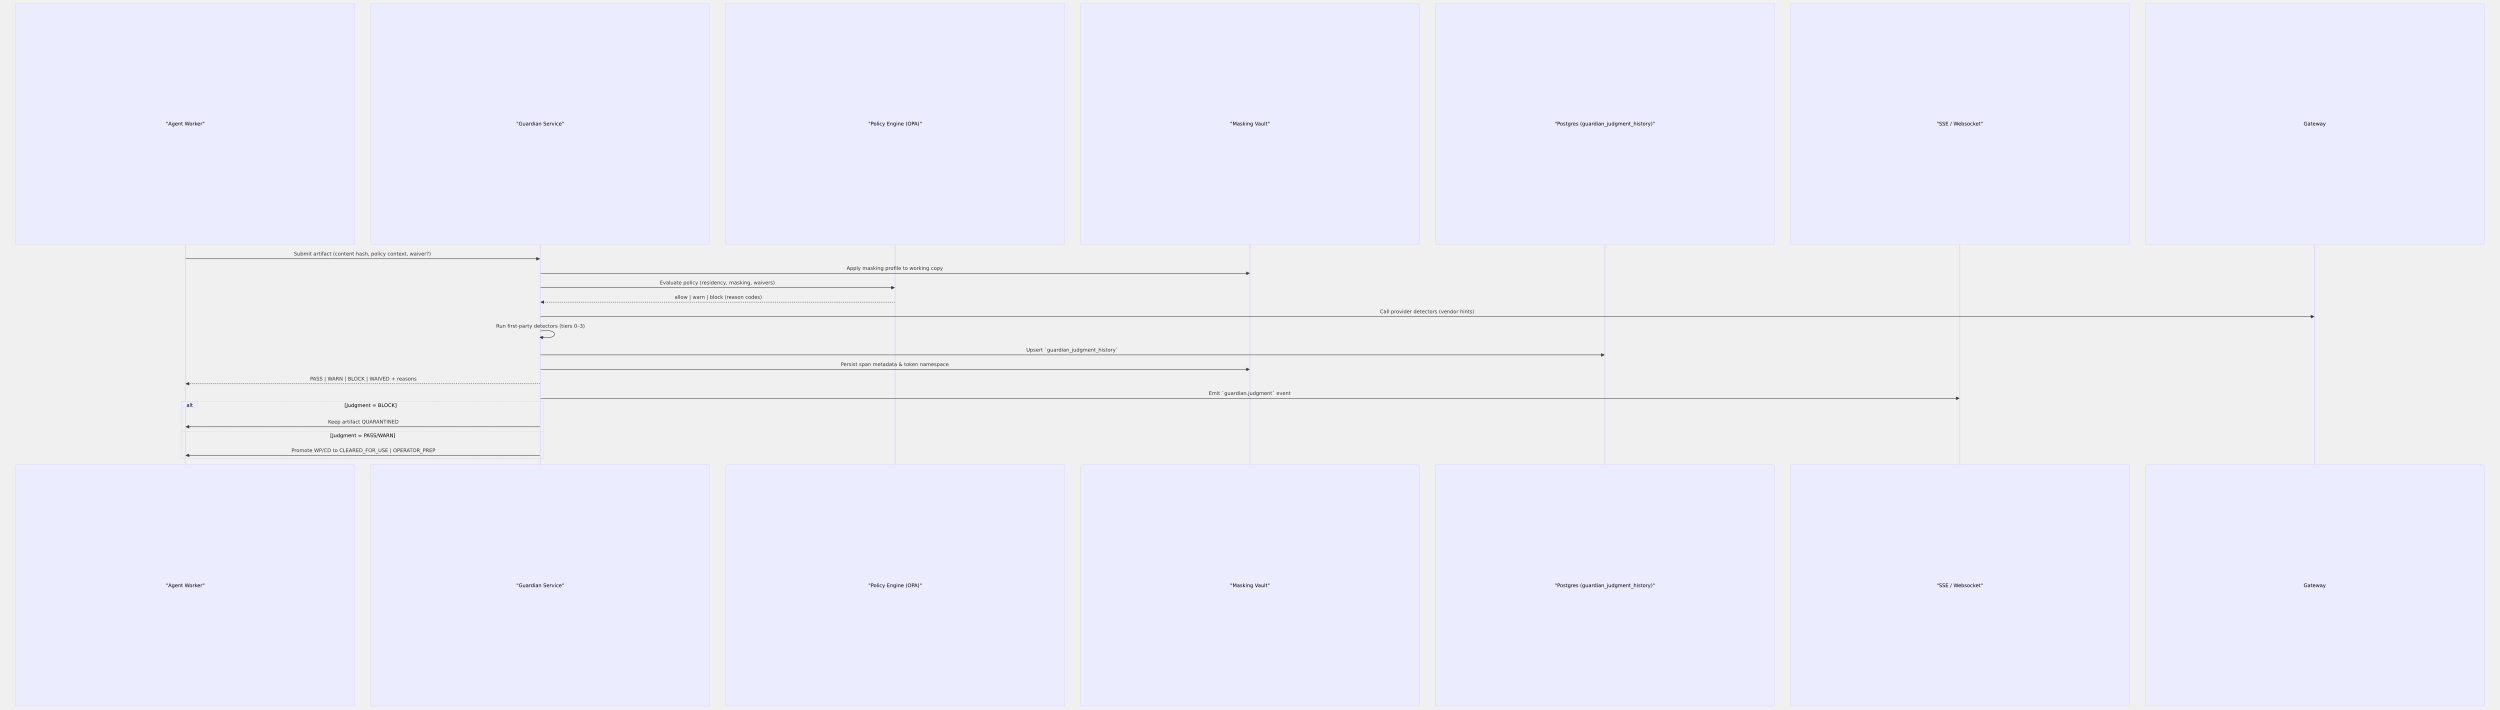
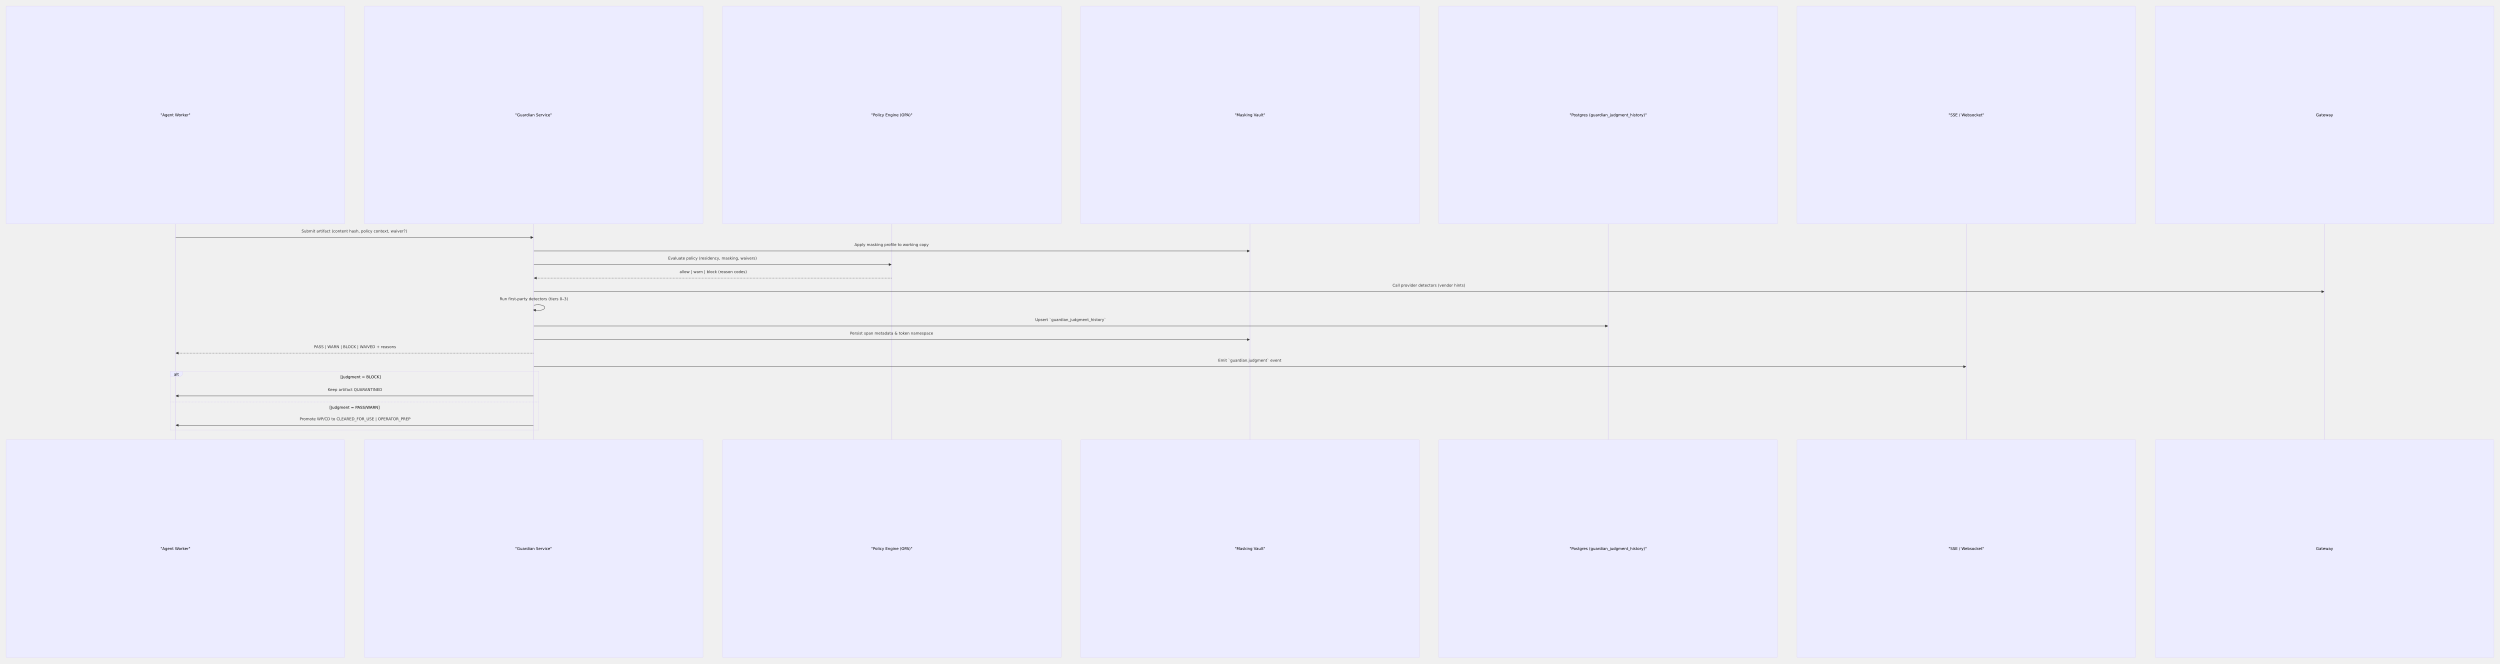
- <svg xmlns="http://www.w3.org/2000/svg" id="my-svg" width="7960" height="2259" viewBox="-50 -10 7960 2259" role="graphics-document document" aria-roledescription="sequence" style="background-color: white;">
+ <svg xmlns="http://www.w3.org/2000/svg" id="my-svg" width="10330" height="2743" viewBox="-25 -25 10330 2743" role="graphics-document document" aria-roledescription="sequence" style="background-color: white;">
  <g>
-     <rect x="6780" y="1470" fill="#eaeaea" stroke="#666" width="1080" height="768" name="Gateway" rx="3" ry="3" class="actor actor-bottom" />
-     <text x="7320" y="1854" dominant-baseline="central" alignment-baseline="central" class="actor actor-box" style="text-anchor: middle; font-size: 16px; font-weight: 400;">
-       <tspan x="7320" dy="0">Gateway</tspan>
+     <rect x="8880" y="1792" fill="#eaeaea" stroke="#666" width="1400" height="900" name="Gateway" rx="3" ry="3" class="actor actor-bottom" />
+     <text x="9580" y="2242" dominant-baseline="central" alignment-baseline="central" class="actor actor-box" style="text-anchor: middle; font-size: 16px; font-weight: 400;">
+       <tspan x="9580" dy="0">Gateway</tspan>
    </text>
  </g>
  <g>
-     <rect x="5650" y="1470" fill="#eaeaea" stroke="#666" width="1080" height="768" name="SSE" rx="3" ry="3" class="actor actor-bottom" />
-     <text x="6190" y="1854" dominant-baseline="central" alignment-baseline="central" class="actor actor-box" style="text-anchor: middle; font-size: 16px; font-weight: 400;">
-       <tspan x="6190" dy="0">"SSE / Websocket"</tspan>
+     <rect x="7400" y="1792" fill="#eaeaea" stroke="#666" width="1400" height="900" name="SSE" rx="3" ry="3" class="actor actor-bottom" />
+     <text x="8100" y="2242" dominant-baseline="central" alignment-baseline="central" class="actor actor-box" style="text-anchor: middle; font-size: 16px; font-weight: 400;">
+       <tspan x="8100" dy="0">"SSE / Websocket"</tspan>
    </text>
  </g>
  <g>
-     <rect x="4520" y="1470" fill="#eaeaea" stroke="#666" width="1080" height="768" name="DB" rx="3" ry="3" class="actor actor-bottom" />
-     <text x="5060" y="1854" dominant-baseline="central" alignment-baseline="central" class="actor actor-box" style="text-anchor: middle; font-size: 16px; font-weight: 400;">
-       <tspan x="5060" dy="0">"Postgres (guardian_judgment_history)"</tspan>
+     <rect x="5920" y="1792" fill="#eaeaea" stroke="#666" width="1400" height="900" name="DB" rx="3" ry="3" class="actor actor-bottom" />
+     <text x="6620" y="2242" dominant-baseline="central" alignment-baseline="central" class="actor actor-box" style="text-anchor: middle; font-size: 16px; font-weight: 400;">
+       <tspan x="6620" dy="0">"Postgres (guardian_judgment_history)"</tspan>
    </text>
  </g>
  <g>
-     <rect x="3390" y="1470" fill="#eaeaea" stroke="#666" width="1080" height="768" name="Vault" rx="3" ry="3" class="actor actor-bottom" />
-     <text x="3930" y="1854" dominant-baseline="central" alignment-baseline="central" class="actor actor-box" style="text-anchor: middle; font-size: 16px; font-weight: 400;">
-       <tspan x="3930" dy="0">"Masking Vault"</tspan>
+     <rect x="4440" y="1792" fill="#eaeaea" stroke="#666" width="1400" height="900" name="Vault" rx="3" ry="3" class="actor actor-bottom" />
+     <text x="5140" y="2242" dominant-baseline="central" alignment-baseline="central" class="actor actor-box" style="text-anchor: middle; font-size: 16px; font-weight: 400;">
+       <tspan x="5140" dy="0">"Masking Vault"</tspan>
    </text>
  </g>
  <g>
-     <rect x="2260" y="1470" fill="#eaeaea" stroke="#666" width="1080" height="768" name="OPA" rx="3" ry="3" class="actor actor-bottom" />
-     <text x="2800" y="1854" dominant-baseline="central" alignment-baseline="central" class="actor actor-box" style="text-anchor: middle; font-size: 16px; font-weight: 400;">
-       <tspan x="2800" dy="0">"Policy Engine (OPA)"</tspan>
+     <rect x="2960" y="1792" fill="#eaeaea" stroke="#666" width="1400" height="900" name="OPA" rx="3" ry="3" class="actor actor-bottom" />
+     <text x="3660" y="2242" dominant-baseline="central" alignment-baseline="central" class="actor actor-box" style="text-anchor: middle; font-size: 16px; font-weight: 400;">
+       <tspan x="3660" dy="0">"Policy Engine (OPA)"</tspan>
    </text>
  </g>
  <g>
-     <rect x="1130" y="1470" fill="#eaeaea" stroke="#666" width="1080" height="768" name="Guardian" rx="3" ry="3" class="actor actor-bottom" />
-     <text x="1670" y="1854" dominant-baseline="central" alignment-baseline="central" class="actor actor-box" style="text-anchor: middle; font-size: 16px; font-weight: 400;">
-       <tspan x="1670" dy="0">"Guardian Service"</tspan>
+     <rect x="1480" y="1792" fill="#eaeaea" stroke="#666" width="1400" height="900" name="Guardian" rx="3" ry="3" class="actor actor-bottom" />
+     <text x="2180" y="2242" dominant-baseline="central" alignment-baseline="central" class="actor actor-box" style="text-anchor: middle; font-size: 16px; font-weight: 400;">
+       <tspan x="2180" dy="0">"Guardian Service"</tspan>
    </text>
  </g>
  <g>
-     <rect x="0" y="1470" fill="#eaeaea" stroke="#666" width="1080" height="768" name="Worker" rx="3" ry="3" class="actor actor-bottom" />
-     <text x="540" y="1854" dominant-baseline="central" alignment-baseline="central" class="actor actor-box" style="text-anchor: middle; font-size: 16px; font-weight: 400;">
-       <tspan x="540" dy="0">"Agent Worker"</tspan>
+     <rect x="0" y="1792" fill="#eaeaea" stroke="#666" width="1400" height="900" name="Worker" rx="3" ry="3" class="actor actor-bottom" />
+     <text x="700" y="2242" dominant-baseline="central" alignment-baseline="central" class="actor actor-box" style="text-anchor: middle; font-size: 16px; font-weight: 400;">
+       <tspan x="700" dy="0">"Agent Worker"</tspan>
    </text>
  </g>
  <g>
-     <line id="actor6" x1="7320" y1="768" x2="7320" y2="1470" class="actor-line 200" stroke-width="0.5px" stroke="#999" name="Gateway" />
+     <line id="actor6" x1="9580" y1="900" x2="9580" y2="1792" class="actor-line 200" stroke-width="0.5px" stroke="#999" name="Gateway" />
    <g id="root-6">
-       <rect x="6780" y="0" fill="#eaeaea" stroke="#666" width="1080" height="768" name="Gateway" rx="3" ry="3" class="actor actor-top" />
-       <text x="7320" y="384" dominant-baseline="central" alignment-baseline="central" class="actor actor-box" style="text-anchor: middle; font-size: 16px; font-weight: 400;">
-         <tspan x="7320" dy="0">Gateway</tspan>
+       <rect x="8880" y="0" fill="#eaeaea" stroke="#666" width="1400" height="900" name="Gateway" rx="3" ry="3" class="actor actor-top" />
+       <text x="9580" y="450" dominant-baseline="central" alignment-baseline="central" class="actor actor-box" style="text-anchor: middle; font-size: 16px; font-weight: 400;">
+         <tspan x="9580" dy="0">Gateway</tspan>
      </text>
    </g>
  </g>
  <g>
-     <line id="actor5" x1="6190" y1="768" x2="6190" y2="1470" class="actor-line 200" stroke-width="0.5px" stroke="#999" name="SSE" />
+     <line id="actor5" x1="8100" y1="900" x2="8100" y2="1792" class="actor-line 200" stroke-width="0.5px" stroke="#999" name="SSE" />
    <g id="root-5">
-       <rect x="5650" y="0" fill="#eaeaea" stroke="#666" width="1080" height="768" name="SSE" rx="3" ry="3" class="actor actor-top" />
-       <text x="6190" y="384" dominant-baseline="central" alignment-baseline="central" class="actor actor-box" style="text-anchor: middle; font-size: 16px; font-weight: 400;">
-         <tspan x="6190" dy="0">"SSE / Websocket"</tspan>
+       <rect x="7400" y="0" fill="#eaeaea" stroke="#666" width="1400" height="900" name="SSE" rx="3" ry="3" class="actor actor-top" />
+       <text x="8100" y="450" dominant-baseline="central" alignment-baseline="central" class="actor actor-box" style="text-anchor: middle; font-size: 16px; font-weight: 400;">
+         <tspan x="8100" dy="0">"SSE / Websocket"</tspan>
      </text>
    </g>
  </g>
  <g>
-     <line id="actor4" x1="5060" y1="768" x2="5060" y2="1470" class="actor-line 200" stroke-width="0.5px" stroke="#999" name="DB" />
+     <line id="actor4" x1="6620" y1="900" x2="6620" y2="1792" class="actor-line 200" stroke-width="0.5px" stroke="#999" name="DB" />
    <g id="root-4">
-       <rect x="4520" y="0" fill="#eaeaea" stroke="#666" width="1080" height="768" name="DB" rx="3" ry="3" class="actor actor-top" />
-       <text x="5060" y="384" dominant-baseline="central" alignment-baseline="central" class="actor actor-box" style="text-anchor: middle; font-size: 16px; font-weight: 400;">
-         <tspan x="5060" dy="0">"Postgres (guardian_judgment_history)"</tspan>
+       <rect x="5920" y="0" fill="#eaeaea" stroke="#666" width="1400" height="900" name="DB" rx="3" ry="3" class="actor actor-top" />
+       <text x="6620" y="450" dominant-baseline="central" alignment-baseline="central" class="actor actor-box" style="text-anchor: middle; font-size: 16px; font-weight: 400;">
+         <tspan x="6620" dy="0">"Postgres (guardian_judgment_history)"</tspan>
      </text>
    </g>
  </g>
  <g>
-     <line id="actor3" x1="3930" y1="768" x2="3930" y2="1470" class="actor-line 200" stroke-width="0.5px" stroke="#999" name="Vault" />
+     <line id="actor3" x1="5140" y1="900" x2="5140" y2="1792" class="actor-line 200" stroke-width="0.5px" stroke="#999" name="Vault" />
    <g id="root-3">
-       <rect x="3390" y="0" fill="#eaeaea" stroke="#666" width="1080" height="768" name="Vault" rx="3" ry="3" class="actor actor-top" />
-       <text x="3930" y="384" dominant-baseline="central" alignment-baseline="central" class="actor actor-box" style="text-anchor: middle; font-size: 16px; font-weight: 400;">
-         <tspan x="3930" dy="0">"Masking Vault"</tspan>
+       <rect x="4440" y="0" fill="#eaeaea" stroke="#666" width="1400" height="900" name="Vault" rx="3" ry="3" class="actor actor-top" />
+       <text x="5140" y="450" dominant-baseline="central" alignment-baseline="central" class="actor actor-box" style="text-anchor: middle; font-size: 16px; font-weight: 400;">
+         <tspan x="5140" dy="0">"Masking Vault"</tspan>
      </text>
    </g>
  </g>
  <g>
-     <line id="actor2" x1="2800" y1="768" x2="2800" y2="1470" class="actor-line 200" stroke-width="0.5px" stroke="#999" name="OPA" />
+     <line id="actor2" x1="3660" y1="900" x2="3660" y2="1792" class="actor-line 200" stroke-width="0.5px" stroke="#999" name="OPA" />
    <g id="root-2">
-       <rect x="2260" y="0" fill="#eaeaea" stroke="#666" width="1080" height="768" name="OPA" rx="3" ry="3" class="actor actor-top" />
-       <text x="2800" y="384" dominant-baseline="central" alignment-baseline="central" class="actor actor-box" style="text-anchor: middle; font-size: 16px; font-weight: 400;">
-         <tspan x="2800" dy="0">"Policy Engine (OPA)"</tspan>
+       <rect x="2960" y="0" fill="#eaeaea" stroke="#666" width="1400" height="900" name="OPA" rx="3" ry="3" class="actor actor-top" />
+       <text x="3660" y="450" dominant-baseline="central" alignment-baseline="central" class="actor actor-box" style="text-anchor: middle; font-size: 16px; font-weight: 400;">
+         <tspan x="3660" dy="0">"Policy Engine (OPA)"</tspan>
      </text>
    </g>
  </g>
  <g>
-     <line id="actor1" x1="1670" y1="768" x2="1670" y2="1470" class="actor-line 200" stroke-width="0.5px" stroke="#999" name="Guardian" />
+     <line id="actor1" x1="2180" y1="900" x2="2180" y2="1792" class="actor-line 200" stroke-width="0.5px" stroke="#999" name="Guardian" />
    <g id="root-1">
-       <rect x="1130" y="0" fill="#eaeaea" stroke="#666" width="1080" height="768" name="Guardian" rx="3" ry="3" class="actor actor-top" />
-       <text x="1670" y="384" dominant-baseline="central" alignment-baseline="central" class="actor actor-box" style="text-anchor: middle; font-size: 16px; font-weight: 400;">
-         <tspan x="1670" dy="0">"Guardian Service"</tspan>
+       <rect x="1480" y="0" fill="#eaeaea" stroke="#666" width="1400" height="900" name="Guardian" rx="3" ry="3" class="actor actor-top" />
+       <text x="2180" y="450" dominant-baseline="central" alignment-baseline="central" class="actor actor-box" style="text-anchor: middle; font-size: 16px; font-weight: 400;">
+         <tspan x="2180" dy="0">"Guardian Service"</tspan>
      </text>
    </g>
  </g>
  <g>
-     <line id="actor0" x1="540" y1="768" x2="540" y2="1470" class="actor-line 200" stroke-width="0.5px" stroke="#999" name="Worker" />
+     <line id="actor0" x1="700" y1="900" x2="700" y2="1792" class="actor-line 200" stroke-width="0.5px" stroke="#999" name="Worker" />
    <g id="root-0">
-       <rect x="0" y="0" fill="#eaeaea" stroke="#666" width="1080" height="768" name="Worker" rx="3" ry="3" class="actor actor-top" />
-       <text x="540" y="384" dominant-baseline="central" alignment-baseline="central" class="actor actor-box" style="text-anchor: middle; font-size: 16px; font-weight: 400;">
-         <tspan x="540" dy="0">"Agent Worker"</tspan>
+       <rect x="0" y="0" fill="#eaeaea" stroke="#666" width="1400" height="900" name="Worker" rx="3" ry="3" class="actor actor-top" />
+       <text x="700" y="450" dominant-baseline="central" alignment-baseline="central" class="actor actor-box" style="text-anchor: middle; font-size: 16px; font-weight: 400;">
+         <tspan x="700" dy="0">"Agent Worker"</tspan>
      </text>
    </g>
  </g>
-   <style>#my-svg{font-family:"DejaVu Sans","Trebuchet MS",Arial,sans-serif;font-size:16px;fill:#333;}@keyframes edge-animation-frame{from{stroke-dashoffset:0;}}@keyframes dash{to{stroke-dashoffset:0;}}#my-svg .edge-animation-slow{stroke-dasharray:9,5!important;stroke-dashoffset:900;animation:dash 50s linear infinite;stroke-linecap:round;}#my-svg .edge-animation-fast{stroke-dasharray:9,5!important;stroke-dashoffset:900;animation:dash 20s linear infinite;stroke-linecap:round;}#my-svg .error-icon{fill:#552222;}#my-svg .error-text{fill:#552222;stroke:#552222;}#my-svg .edge-thickness-normal{stroke-width:1px;}#my-svg .edge-thickness-thick{stroke-width:3.5px;}#my-svg .edge-pattern-solid{stroke-dasharray:0;}#my-svg .edge-thickness-invisible{stroke-width:0;fill:none;}#my-svg .edge-pattern-dashed{stroke-dasharray:3;}#my-svg .edge-pattern-dotted{stroke-dasharray:2;}#my-svg .marker{fill:#333333;stroke:#333333;}#my-svg .marker.cross{stroke:#333333;}#my-svg svg{font-family:"DejaVu Sans","Trebuchet MS",Arial,sans-serif;font-size:16px;}#my-svg p{margin:0;}#my-svg .actor{stroke:hsl(259.626, 59.777%, 87.902%);fill:#ECECFF;}#my-svg text.actor&gt;tspan{fill:black;stroke:none;}#my-svg .actor-line{stroke:hsl(259.626, 59.777%, 87.902%);}#my-svg .innerArc{stroke-width:1.5;stroke-dasharray:none;}#my-svg .messageLine0{stroke-width:1.5;stroke-dasharray:none;stroke:#333;}#my-svg .messageLine1{stroke-width:1.5;stroke-dasharray:2,2;stroke:#333;}#my-svg #arrowhead path{fill:#333;stroke:#333;}#my-svg .sequenceNumber{fill:white;}#my-svg #sequencenumber{fill:#333;}#my-svg #crosshead path{fill:#333;stroke:#333;}#my-svg .messageText{fill:#333;stroke:none;}#my-svg .labelBox{stroke:hsl(259.626, 59.777%, 87.902%);fill:#ECECFF;}#my-svg .labelText,#my-svg .labelText&gt;tspan{fill:black;stroke:none;}#my-svg .loopText,#my-svg .loopText&gt;tspan{fill:black;stroke:none;}#my-svg .loopLine{stroke-width:2px;stroke-dasharray:2,2;stroke:hsl(259.626, 59.777%, 87.902%);fill:hsl(259.626, 59.777%, 87.902%);}#my-svg .note{stroke:#aaaa33;fill:#fff5ad;}#my-svg .noteText,#my-svg .noteText&gt;tspan{fill:black;stroke:none;}#my-svg .activation0{fill:#f4f4f4;stroke:#666;}#my-svg .activation1{fill:#f4f4f4;stroke:#666;}#my-svg .activation2{fill:#f4f4f4;stroke:#666;}#my-svg .actorPopupMenu{position:absolute;}#my-svg .actorPopupMenuPanel{position:absolute;fill:#ECECFF;box-shadow:0px 8px 16px 0px rgba(0,0,0,0.2);filter:drop-shadow(3px 5px 2px rgb(0 0 0 / 0.4));}#my-svg .actor-man line{stroke:hsl(259.626, 59.777%, 87.902%);fill:#ECECFF;}#my-svg .actor-man circle,#my-svg line{stroke:hsl(259.626, 59.777%, 87.902%);fill:#ECECFF;stroke-width:2px;}#my-svg :root{--mermaid-font-family:"trebuchet ms",verdana,arial,sans-serif;}</style>
+   <style>#my-svg{font-family:"DejaVu Sans","Trebuchet MS",Arial,sans-serif;font-size:18px;fill:#333;}@keyframes edge-animation-frame{from{stroke-dashoffset:0;}}@keyframes dash{to{stroke-dashoffset:0;}}#my-svg .edge-animation-slow{stroke-dasharray:9,5!important;stroke-dashoffset:900;animation:dash 50s linear infinite;stroke-linecap:round;}#my-svg .edge-animation-fast{stroke-dasharray:9,5!important;stroke-dashoffset:900;animation:dash 20s linear infinite;stroke-linecap:round;}#my-svg .error-icon{fill:#552222;}#my-svg .error-text{fill:#552222;stroke:#552222;}#my-svg .edge-thickness-normal{stroke-width:1px;}#my-svg .edge-thickness-thick{stroke-width:3.5px;}#my-svg .edge-pattern-solid{stroke-dasharray:0;}#my-svg .edge-thickness-invisible{stroke-width:0;fill:none;}#my-svg .edge-pattern-dashed{stroke-dasharray:3;}#my-svg .edge-pattern-dotted{stroke-dasharray:2;}#my-svg .marker{fill:#333333;stroke:#333333;}#my-svg .marker.cross{stroke:#333333;}#my-svg svg{font-family:"DejaVu Sans","Trebuchet MS",Arial,sans-serif;font-size:18px;}#my-svg p{margin:0;}#my-svg .actor{stroke:hsl(259.626, 59.777%, 87.902%);fill:#ECECFF;}#my-svg text.actor&gt;tspan{fill:black;stroke:none;}#my-svg .actor-line{stroke:hsl(259.626, 59.777%, 87.902%);}#my-svg .innerArc{stroke-width:1.5;stroke-dasharray:none;}#my-svg .messageLine0{stroke-width:1.5;stroke-dasharray:none;stroke:#333;}#my-svg .messageLine1{stroke-width:1.5;stroke-dasharray:2,2;stroke:#333;}#my-svg #arrowhead path{fill:#333;stroke:#333;}#my-svg .sequenceNumber{fill:white;}#my-svg #sequencenumber{fill:#333;}#my-svg #crosshead path{fill:#333;stroke:#333;}#my-svg .messageText{fill:#333;stroke:none;}#my-svg .labelBox{stroke:hsl(259.626, 59.777%, 87.902%);fill:#ECECFF;}#my-svg .labelText,#my-svg .labelText&gt;tspan{fill:black;stroke:none;}#my-svg .loopText,#my-svg .loopText&gt;tspan{fill:black;stroke:none;}#my-svg .loopLine{stroke-width:2px;stroke-dasharray:2,2;stroke:hsl(259.626, 59.777%, 87.902%);fill:hsl(259.626, 59.777%, 87.902%);}#my-svg .note{stroke:#aaaa33;fill:#fff5ad;}#my-svg .noteText,#my-svg .noteText&gt;tspan{fill:black;stroke:none;}#my-svg .activation0{fill:#f4f4f4;stroke:#666;}#my-svg .activation1{fill:#f4f4f4;stroke:#666;}#my-svg .activation2{fill:#f4f4f4;stroke:#666;}#my-svg .actorPopupMenu{position:absolute;}#my-svg .actorPopupMenuPanel{position:absolute;fill:#ECECFF;box-shadow:0px 8px 16px 0px rgba(0,0,0,0.2);filter:drop-shadow(3px 5px 2px rgb(0 0 0 / 0.4));}#my-svg .actor-man line{stroke:hsl(259.626, 59.777%, 87.902%);fill:#ECECFF;}#my-svg .actor-man circle,#my-svg line{stroke:hsl(259.626, 59.777%, 87.902%);fill:#ECECFF;stroke-width:2px;}#my-svg :root{--mermaid-font-family:"trebuchet ms",verdana,arial,sans-serif;}</style>
  <g />
  <defs>
    <symbol id="computer" width="24" height="24">
      <path transform="scale(.5)" d="M2 2v13h20v-13h-20zm18 11h-16v-9h16v9zm-10.228 6l.466-1h3.524l.467 1h-4.457zm14.228 3h-24l2-6h2.104l-1.33 4h18.45l-1.297-4h2.073l2 6zm-5-10h-14v-7h14v7z" />
    </symbol>
  </defs>
  <defs>
    <symbol id="database" fill-rule="evenodd" clip-rule="evenodd">
      <path transform="scale(.5)" d="M12.258.001l.256.004.255.005.253.008.251.01.249.012.247.015.246.016.242.019.241.02.239.023.236.024.233.027.231.028.229.031.225.032.223.034.22.036.217.038.214.04.211.041.208.043.205.045.201.046.198.048.194.05.191.051.187.053.183.054.18.056.175.057.172.059.168.06.163.061.16.063.155.064.15.066.074.033.073.033.071.034.07.034.069.035.068.035.067.035.066.035.064.036.064.036.062.036.06.036.06.037.058.037.058.037.055.038.055.038.053.038.052.038.051.039.05.039.048.039.047.039.045.04.044.04.043.04.041.04.04.041.039.041.037.041.036.041.034.041.033.042.032.042.03.042.029.042.027.042.026.043.024.043.023.043.021.043.02.043.018.044.017.043.015.044.013.044.012.044.011.045.009.044.007.045.006.045.004.045.002.045.001.045v17l-.001.045-.002.045-.004.045-.006.045-.007.045-.009.044-.011.045-.012.044-.013.044-.015.044-.017.043-.018.044-.02.043-.021.043-.023.043-.024.043-.026.043-.027.042-.029.042-.03.042-.032.042-.033.042-.034.041-.036.041-.037.041-.039.041-.04.041-.041.04-.043.04-.044.04-.045.04-.047.039-.048.039-.05.039-.051.039-.052.038-.053.038-.055.038-.055.038-.058.037-.058.037-.06.037-.06.036-.062.036-.064.036-.064.036-.066.035-.067.035-.068.035-.069.035-.07.034-.071.034-.073.033-.074.033-.15.066-.155.064-.16.063-.163.061-.168.06-.172.059-.175.057-.18.056-.183.054-.187.053-.191.051-.194.05-.198.048-.201.046-.205.045-.208.043-.211.041-.214.04-.217.038-.22.036-.223.034-.225.032-.229.031-.231.028-.233.027-.236.024-.239.023-.241.02-.242.019-.246.016-.247.015-.249.012-.251.01-.253.008-.255.005-.256.004-.258.001-.258-.001-.256-.004-.255-.005-.253-.008-.251-.01-.249-.012-.247-.015-.245-.016-.243-.019-.241-.02-.238-.023-.236-.024-.234-.027-.231-.028-.228-.031-.226-.032-.223-.034-.22-.036-.217-.038-.214-.04-.211-.041-.208-.043-.204-.045-.201-.046-.198-.048-.195-.05-.19-.051-.187-.053-.184-.054-.179-.056-.176-.057-.172-.059-.167-.06-.164-.061-.159-.063-.155-.064-.151-.066-.074-.033-.072-.033-.072-.034-.07-.034-.069-.035-.068-.035-.067-.035-.066-.035-.064-.036-.063-.036-.062-.036-.061-.036-.06-.037-.058-.037-.057-.037-.056-.038-.055-.038-.053-.038-.052-.038-.051-.039-.049-.039-.049-.039-.046-.039-.046-.04-.044-.04-.043-.04-.041-.04-.04-.041-.039-.041-.037-.041-.036-.041-.034-.041-.033-.042-.032-.042-.03-.042-.029-.042-.027-.042-.026-.043-.024-.043-.023-.043-.021-.043-.02-.043-.018-.044-.017-.043-.015-.044-.013-.044-.012-.044-.011-.045-.009-.044-.007-.045-.006-.045-.004-.045-.002-.045-.001-.045v-17l.001-.045.002-.045.004-.045.006-.045.007-.045.009-.044.011-.045.012-.044.013-.044.015-.044.017-.043.018-.044.02-.043.021-.043.023-.043.024-.043.026-.043.027-.042.029-.042.03-.042.032-.042.033-.042.034-.041.036-.041.037-.041.039-.041.04-.041.041-.04.043-.04.044-.04.046-.04.046-.039.049-.039.049-.039.051-.039.052-.038.053-.038.055-.038.056-.038.057-.037.058-.037.06-.037.061-.036.062-.036.063-.036.064-.036.066-.035.067-.035.068-.035.069-.035.07-.034.072-.034.072-.033.074-.033.151-.066.155-.064.159-.063.164-.061.167-.06.172-.059.176-.057.179-.056.184-.054.187-.053.19-.051.195-.05.198-.048.201-.046.204-.045.208-.043.211-.041.214-.04.217-.038.22-.036.223-.034.226-.032.228-.031.231-.028.234-.027.236-.024.238-.023.241-.02.243-.019.245-.016.247-.015.249-.012.251-.01.253-.008.255-.005.256-.004.258-.001.258.001zm-9.258 20.499v.01l.001.021.003.021.004.022.005.021.006.022.007.022.009.023.01.022.011.023.012.023.013.023.015.023.016.024.017.023.018.024.019.024.021.024.022.025.023.024.024.025.052.049.056.05.061.051.066.051.07.051.075.051.079.052.084.052.088.052.092.052.097.052.102.051.105.052.11.052.114.051.119.051.123.051.127.05.131.05.135.05.139.048.144.049.147.047.152.047.155.047.16.045.163.045.167.043.171.043.176.041.178.041.183.039.187.039.19.037.194.035.197.035.202.033.204.031.209.03.212.029.216.027.219.025.222.024.226.021.23.02.233.018.236.016.24.015.243.012.246.01.249.008.253.005.256.004.259.001.26-.001.257-.004.254-.005.25-.008.247-.011.244-.012.241-.014.237-.016.233-.018.231-.021.226-.021.224-.024.22-.026.216-.027.212-.028.21-.031.205-.031.202-.034.198-.034.194-.036.191-.037.187-.039.183-.04.179-.04.175-.042.172-.043.168-.044.163-.045.16-.046.155-.046.152-.047.148-.048.143-.049.139-.049.136-.05.131-.05.126-.05.123-.051.118-.052.114-.051.11-.052.106-.052.101-.052.096-.052.092-.052.088-.053.083-.051.079-.052.074-.052.07-.051.065-.051.06-.051.056-.05.051-.05.023-.024.023-.025.021-.024.02-.024.019-.024.018-.024.017-.024.015-.023.014-.024.013-.023.012-.023.01-.023.01-.022.008-.022.006-.022.006-.022.004-.022.004-.021.001-.021.001-.021v-4.127l-.077.055-.08.053-.083.054-.085.053-.087.052-.09.052-.093.051-.095.05-.097.05-.1.049-.102.049-.105.048-.106.047-.109.047-.111.046-.114.045-.115.045-.118.044-.12.043-.122.042-.124.042-.126.041-.128.04-.13.04-.132.038-.134.038-.135.037-.138.037-.139.035-.142.035-.143.034-.144.033-.147.032-.148.031-.15.03-.151.03-.153.029-.154.027-.156.027-.158.026-.159.025-.161.024-.162.023-.163.022-.165.021-.166.02-.167.019-.169.018-.169.017-.171.016-.173.015-.173.014-.175.013-.175.012-.177.011-.178.01-.179.008-.179.008-.181.006-.182.005-.182.004-.184.003-.184.002h-.37l-.184-.002-.184-.003-.182-.004-.182-.005-.181-.006-.179-.008-.179-.008-.178-.01-.176-.011-.176-.012-.175-.013-.173-.014-.172-.015-.171-.016-.17-.017-.169-.018-.167-.019-.166-.02-.165-.021-.163-.022-.162-.023-.161-.024-.159-.025-.157-.026-.156-.027-.155-.027-.153-.029-.151-.03-.15-.03-.148-.031-.146-.032-.145-.033-.143-.034-.141-.035-.14-.035-.137-.037-.136-.037-.134-.038-.132-.038-.13-.04-.128-.04-.126-.041-.124-.042-.122-.042-.12-.044-.117-.043-.116-.045-.113-.045-.112-.046-.109-.047-.106-.047-.105-.048-.102-.049-.1-.049-.097-.05-.095-.05-.093-.052-.09-.051-.087-.052-.085-.053-.083-.054-.08-.054-.077-.054v4.127zm0-5.654v.011l.001.021.003.021.004.021.005.022.006.022.007.022.009.022.01.022.011.023.012.023.013.023.015.024.016.023.017.024.018.024.019.024.021.024.022.024.023.025.024.024.052.05.056.05.061.05.066.051.07.051.075.052.079.051.084.052.088.052.092.052.097.052.102.052.105.052.11.051.114.051.119.052.123.05.127.051.131.05.135.049.139.049.144.048.147.048.152.047.155.046.16.045.163.045.167.044.171.042.176.042.178.04.183.04.187.038.19.037.194.036.197.034.202.033.204.032.209.03.212.028.216.027.219.025.222.024.226.022.23.02.233.018.236.016.24.014.243.012.246.01.249.008.253.006.256.003.259.001.26-.001.257-.003.254-.006.25-.008.247-.01.244-.012.241-.015.237-.016.233-.018.231-.02.226-.022.224-.024.22-.025.216-.027.212-.029.21-.03.205-.032.202-.033.198-.035.194-.036.191-.037.187-.039.183-.039.179-.041.175-.042.172-.043.168-.044.163-.045.16-.045.155-.047.152-.047.148-.048.143-.048.139-.05.136-.049.131-.05.126-.051.123-.051.118-.051.114-.052.11-.052.106-.052.101-.052.096-.052.092-.052.088-.052.083-.052.079-.052.074-.051.07-.052.065-.051.06-.05.056-.051.051-.049.023-.025.023-.024.021-.025.02-.024.019-.024.018-.024.017-.024.015-.023.014-.023.013-.024.012-.022.01-.023.01-.023.008-.022.006-.022.006-.022.004-.021.004-.022.001-.021.001-.021v-4.139l-.077.054-.08.054-.083.054-.085.052-.087.053-.09.051-.093.051-.095.051-.097.05-.1.049-.102.049-.105.048-.106.047-.109.047-.111.046-.114.045-.115.044-.118.044-.12.044-.122.042-.124.042-.126.041-.128.04-.13.039-.132.039-.134.038-.135.037-.138.036-.139.036-.142.035-.143.033-.144.033-.147.033-.148.031-.15.03-.151.03-.153.028-.154.028-.156.027-.158.026-.159.025-.161.024-.162.023-.163.022-.165.021-.166.02-.167.019-.169.018-.169.017-.171.016-.173.015-.173.014-.175.013-.175.012-.177.011-.178.009-.179.009-.179.007-.181.007-.182.005-.182.004-.184.003-.184.002h-.37l-.184-.002-.184-.003-.182-.004-.182-.005-.181-.007-.179-.007-.179-.009-.178-.009-.176-.011-.176-.012-.175-.013-.173-.014-.172-.015-.171-.016-.17-.017-.169-.018-.167-.019-.166-.02-.165-.021-.163-.022-.162-.023-.161-.024-.159-.025-.157-.026-.156-.027-.155-.028-.153-.028-.151-.03-.15-.03-.148-.031-.146-.033-.145-.033-.143-.033-.141-.035-.14-.036-.137-.036-.136-.037-.134-.038-.132-.039-.13-.039-.128-.04-.126-.041-.124-.042-.122-.043-.12-.043-.117-.044-.116-.044-.113-.046-.112-.046-.109-.046-.106-.047-.105-.048-.102-.049-.1-.049-.097-.05-.095-.051-.093-.051-.09-.051-.087-.053-.085-.052-.083-.054-.08-.054-.077-.054v4.139zm0-5.666v.011l.001.02.003.022.004.021.005.022.006.021.007.022.009.023.01.022.011.023.012.023.013.023.015.023.016.024.017.024.018.023.019.024.021.025.022.024.023.024.024.025.052.05.056.05.061.05.066.051.07.051.075.052.079.051.084.052.088.052.092.052.097.052.102.052.105.051.11.052.114.051.119.051.123.051.127.05.131.05.135.05.139.049.144.048.147.048.152.047.155.046.16.045.163.045.167.043.171.043.176.042.178.04.183.04.187.038.19.037.194.036.197.034.202.033.204.032.209.03.212.028.216.027.219.025.222.024.226.021.23.02.233.018.236.017.24.014.243.012.246.01.249.008.253.006.256.003.259.001.26-.001.257-.003.254-.006.25-.008.247-.01.244-.013.241-.014.237-.016.233-.018.231-.02.226-.022.224-.024.22-.025.216-.027.212-.029.21-.03.205-.032.202-.033.198-.035.194-.036.191-.037.187-.039.183-.039.179-.041.175-.042.172-.043.168-.044.163-.045.16-.045.155-.047.152-.047.148-.048.143-.049.139-.049.136-.049.131-.051.126-.05.123-.051.118-.052.114-.051.11-.052.106-.052.101-.052.096-.052.092-.052.088-.052.083-.052.079-.052.074-.052.07-.051.065-.051.06-.051.056-.05.051-.049.023-.025.023-.025.021-.024.02-.024.019-.024.018-.024.017-.024.015-.023.014-.024.013-.023.012-.023.01-.022.01-.023.008-.022.006-.022.006-.022.004-.022.004-.021.001-.021.001-.021v-4.153l-.077.054-.08.054-.083.053-.085.053-.087.053-.09.051-.093.051-.095.051-.097.05-.1.049-.102.048-.105.048-.106.048-.109.046-.111.046-.114.046-.115.044-.118.044-.12.043-.122.043-.124.042-.126.041-.128.04-.13.039-.132.039-.134.038-.135.037-.138.036-.139.036-.142.034-.143.034-.144.033-.147.032-.148.032-.15.03-.151.03-.153.028-.154.028-.156.027-.158.026-.159.024-.161.024-.162.023-.163.023-.165.021-.166.02-.167.019-.169.018-.169.017-.171.016-.173.015-.173.014-.175.013-.175.012-.177.01-.178.01-.179.009-.179.007-.181.006-.182.006-.182.004-.184.003-.184.001-.185.001-.185-.001-.184-.001-.184-.003-.182-.004-.182-.006-.181-.006-.179-.007-.179-.009-.178-.01-.176-.01-.176-.012-.175-.013-.173-.014-.172-.015-.171-.016-.17-.017-.169-.018-.167-.019-.166-.02-.165-.021-.163-.023-.162-.023-.161-.024-.159-.024-.157-.026-.156-.027-.155-.028-.153-.028-.151-.03-.15-.03-.148-.032-.146-.032-.145-.033-.143-.034-.141-.034-.14-.036-.137-.036-.136-.037-.134-.038-.132-.039-.13-.039-.128-.041-.126-.041-.124-.041-.122-.043-.12-.043-.117-.044-.116-.044-.113-.046-.112-.046-.109-.046-.106-.048-.105-.048-.102-.048-.1-.05-.097-.049-.095-.051-.093-.051-.09-.052-.087-.052-.085-.053-.083-.053-.08-.054-.077-.054v4.153zm8.74-8.179l-.257.004-.254.005-.25.008-.247.011-.244.012-.241.014-.237.016-.233.018-.231.021-.226.022-.224.023-.22.026-.216.027-.212.028-.21.031-.205.032-.202.033-.198.034-.194.036-.191.038-.187.038-.183.04-.179.041-.175.042-.172.043-.168.043-.163.045-.16.046-.155.046-.152.048-.148.048-.143.048-.139.049-.136.05-.131.05-.126.051-.123.051-.118.051-.114.052-.11.052-.106.052-.101.052-.096.052-.092.052-.088.052-.083.052-.079.052-.074.051-.07.052-.065.051-.06.05-.056.05-.051.05-.023.025-.023.024-.021.024-.02.025-.019.024-.018.024-.017.023-.015.024-.014.023-.013.023-.012.023-.01.023-.01.022-.008.022-.006.023-.006.021-.004.022-.004.021-.001.021-.001.021.001.021.001.021.004.021.004.022.006.021.006.023.008.022.01.022.01.023.012.023.013.023.014.023.015.024.017.023.018.024.019.024.02.025.021.024.023.024.023.025.051.05.056.05.06.05.065.051.07.052.074.051.079.052.083.052.088.052.092.052.096.052.101.052.106.052.11.052.114.052.118.051.123.051.126.051.131.05.136.05.139.049.143.048.148.048.152.048.155.046.16.046.163.045.168.043.172.043.175.042.179.041.183.04.187.038.191.038.194.036.198.034.202.033.205.032.21.031.212.028.216.027.22.026.224.023.226.022.231.021.233.018.237.016.241.014.244.012.247.011.25.008.254.005.257.004.26.001.26-.001.257-.004.254-.005.25-.008.247-.011.244-.012.241-.014.237-.016.233-.018.231-.021.226-.022.224-.023.22-.026.216-.027.212-.028.21-.031.205-.032.202-.033.198-.034.194-.036.191-.038.187-.038.183-.04.179-.041.175-.042.172-.043.168-.043.163-.045.16-.046.155-.046.152-.048.148-.048.143-.048.139-.049.136-.05.131-.05.126-.051.123-.051.118-.051.114-.052.11-.052.106-.052.101-.052.096-.052.092-.052.088-.052.083-.052.079-.052.074-.051.07-.052.065-.051.06-.05.056-.05.051-.05.023-.025.023-.024.021-.024.02-.025.019-.024.018-.024.017-.023.015-.024.014-.023.013-.023.012-.023.01-.023.01-.022.008-.022.006-.023.006-.021.004-.022.004-.021.001-.021.001-.021-.001-.021-.001-.021-.004-.021-.004-.022-.006-.021-.006-.023-.008-.022-.01-.022-.01-.023-.012-.023-.013-.023-.014-.023-.015-.024-.017-.023-.018-.024-.019-.024-.02-.025-.021-.024-.023-.024-.023-.025-.051-.05-.056-.05-.06-.05-.065-.051-.07-.052-.074-.051-.079-.052-.083-.052-.088-.052-.092-.052-.096-.052-.101-.052-.106-.052-.11-.052-.114-.052-.118-.051-.123-.051-.126-.051-.131-.05-.136-.05-.139-.049-.143-.048-.148-.048-.152-.048-.155-.046-.16-.046-.163-.045-.168-.043-.172-.043-.175-.042-.179-.041-.183-.04-.187-.038-.191-.038-.194-.036-.198-.034-.202-.033-.205-.032-.21-.031-.212-.028-.216-.027-.22-.026-.224-.023-.226-.022-.231-.021-.233-.018-.237-.016-.241-.014-.244-.012-.247-.011-.25-.008-.254-.005-.257-.004-.26-.001-.26.001z" />
    </symbol>
  </defs>
  <defs>
    <symbol id="clock" width="24" height="24">
      <path transform="scale(.5)" d="M12 2c5.514 0 10 4.486 10 10s-4.486 10-10 10-10-4.486-10-10 4.486-10 10-10zm0-2c-6.627 0-12 5.373-12 12s5.373 12 12 12 12-5.373 12-12-5.373-12-12-12zm5.848 12.459c.202.038.202.333.001.372-1.907.361-6.045 1.111-6.547 1.111-.719 0-1.301-.582-1.301-1.301 0-.512.77-5.447 1.125-7.445.034-.192.312-.181.343.014l.985 6.238 5.394 1.011z" />
    </symbol>
  </defs>
  <defs>
    <marker id="arrowhead" refX="7.9" refY="5" markerUnits="userSpaceOnUse" markerWidth="12" markerHeight="12" orient="auto-start-reverse">
      <path d="M -1 0 L 10 5 L 0 10 z" />
    </marker>
  </defs>
  <defs>
    <marker id="crosshead" markerWidth="15" markerHeight="8" orient="auto" refX="4" refY="4.5">
      <path fill="none" stroke="#000000" stroke-width="1pt" d="M 1,2 L 6,7 M 6,2 L 1,7" style="stroke-dasharray: 0, 0;" />
    </marker>
  </defs>
  <defs>
    <marker id="filled-head" refX="15.5" refY="7" markerWidth="20" markerHeight="28" orient="auto">
      <path d="M 18,7 L9,13 L14,7 L9,1 Z" />
    </marker>
  </defs>
  <defs>
    <marker id="sequencenumber" refX="15" refY="15" markerWidth="60" markerHeight="40" orient="auto">
      <circle cx="15" cy="15" r="6" />
    </marker>
  </defs>
  <g>
-     <line x1="529" y1="1268" x2="1681" y2="1268" class="loopLine" />
-     <line x1="1681" y1="1268" x2="1681" y2="1450" class="loopLine" />
-     <line x1="529" y1="1450" x2="1681" y2="1450" class="loopLine" />
-     <line x1="529" y1="1268" x2="529" y2="1450" class="loopLine" />
-     <line x1="529" y1="1364" x2="1681" y2="1364" class="loopLine" style="stroke-dasharray: 3, 3;" />
-     <polygon points="529,1268 579,1268 579,1281 570.6,1288 529,1288" class="labelBox" />
-     <text x="554" y="1281" text-anchor="middle" dominant-baseline="middle" alignment-baseline="middle" class="labelText" style="font-size: 16px; font-weight: 400;">alt</text>
-     <text x="1130" y="1286" text-anchor="middle" class="loopText" style="font-size: 16px; font-weight: 400;">
-       <tspan x="1130">[Judgment = BLOCK]</tspan>
+     <line x1="679" y1="1510" x2="2201" y2="1510" class="loopLine" />
+     <line x1="2201" y1="1510" x2="2201" y2="1752" class="loopLine" />
+     <line x1="679" y1="1752" x2="2201" y2="1752" class="loopLine" />
+     <line x1="679" y1="1510" x2="679" y2="1752" class="loopLine" />
+     <line x1="679" y1="1636" x2="2201" y2="1636" class="loopLine" style="stroke-dasharray: 3, 3;" />
+     <polygon points="679,1510 729,1510 729,1523 720.6,1530 679,1530" class="labelBox" />
+     <text x="704" y="1523" text-anchor="middle" dominant-baseline="middle" alignment-baseline="middle" class="labelText" style="font-size: 16px; font-weight: 400;">alt</text>
+     <text x="1465" y="1538" text-anchor="middle" class="loopText" style="font-size: 16px; font-weight: 400;">
+       <tspan x="1465">[Judgment = BLOCK]</tspan>
    </text>
-     <text x="1105" y="1382" text-anchor="middle" class="loopText" style="font-size: 16px; font-weight: 400;">[Judgment = PASS/WARN]</text>
+     <text x="1440" y="1664" text-anchor="middle" class="loopText" style="font-size: 16px; font-weight: 400;">[Judgment = PASS/WARN]</text>
  </g>
-   <text x="1104" y="783" text-anchor="middle" dominant-baseline="middle" alignment-baseline="middle" class="messageText" dy="1em" style="font-size: 16px; font-weight: 400;">Submit artifact (content hash, policy context, waiver?)</text>
-   <line x1="541" y1="814" x2="1666" y2="814" class="messageLine0" stroke-width="2" stroke="none" marker-end="url(#arrowhead)" style="fill: none;" />
-   <text x="2799" y="829" text-anchor="middle" dominant-baseline="middle" alignment-baseline="middle" class="messageText" dy="1em" style="font-size: 16px; font-weight: 400;">Apply masking profile to working copy</text>
-   <line x1="1671" y1="860" x2="3926" y2="860" class="messageLine0" stroke-width="2" stroke="none" marker-end="url(#arrowhead)" style="fill: none;" />
-   <text x="2234" y="875" text-anchor="middle" dominant-baseline="middle" alignment-baseline="middle" class="messageText" dy="1em" style="font-size: 16px; font-weight: 400;">Evaluate policy (residency, masking, waivers)</text>
-   <line x1="1671" y1="906" x2="2796" y2="906" class="messageLine0" stroke-width="2" stroke="none" marker-end="url(#arrowhead)" style="fill: none;" />
-   <text x="2237" y="921" text-anchor="middle" dominant-baseline="middle" alignment-baseline="middle" class="messageText" dy="1em" style="font-size: 16px; font-weight: 400;">allow | warn | block (reason codes)</text>
-   <line x1="2799" y1="952" x2="1674" y2="952" class="messageLine1" stroke-width="2" stroke="none" marker-end="url(#arrowhead)" style="stroke-dasharray: 3, 3; fill: none;" />
-   <text x="4494" y="967" text-anchor="middle" dominant-baseline="middle" alignment-baseline="middle" class="messageText" dy="1em" style="font-size: 16px; font-weight: 400;">Call provider detectors (vendor hints)</text>
-   <line x1="1671" y1="998" x2="7316" y2="998" class="messageLine0" stroke-width="2" stroke="none" marker-end="url(#arrowhead)" style="fill: none;" />
-   <text x="1671" y="1013" text-anchor="middle" dominant-baseline="middle" alignment-baseline="middle" class="messageText" dy="1em" style="font-size: 16px; font-weight: 400;">Run first-party detectors (tiers 0–3)</text>
-   <path d="M 1671,1044 C 1731,1034 1731,1074 1671,1064" class="messageLine0" stroke-width="2" stroke="none" marker-end="url(#arrowhead)" style="fill: none;" />
-   <text x="3364" y="1089" text-anchor="middle" dominant-baseline="middle" alignment-baseline="middle" class="messageText" dy="1em" style="font-size: 16px; font-weight: 400;">Upsert `guardian_judgment_history`</text>
-   <line x1="1671" y1="1120" x2="5056" y2="1120" class="messageLine0" stroke-width="2" stroke="none" marker-end="url(#arrowhead)" style="fill: none;" />
-   <text x="2799" y="1135" text-anchor="middle" dominant-baseline="middle" alignment-baseline="middle" class="messageText" dy="1em" style="font-size: 16px; font-weight: 400;">Persist span metadata &amp; token namespace</text>
-   <line x1="1671" y1="1166" x2="3926" y2="1166" class="messageLine0" stroke-width="2" stroke="none" marker-end="url(#arrowhead)" style="fill: none;" />
-   <text x="1107" y="1181" text-anchor="middle" dominant-baseline="middle" alignment-baseline="middle" class="messageText" dy="1em" style="font-size: 16px; font-weight: 400;">PASS | WARN | BLOCK | WAIVED + reasons</text>
-   <line x1="1669" y1="1212" x2="544" y2="1212" class="messageLine1" stroke-width="2" stroke="none" marker-end="url(#arrowhead)" style="stroke-dasharray: 3, 3; fill: none;" />
-   <text x="3929" y="1227" text-anchor="middle" dominant-baseline="middle" alignment-baseline="middle" class="messageText" dy="1em" style="font-size: 16px; font-weight: 400;">Emit `guardian.judgment` event</text>
-   <line x1="1671" y1="1258" x2="6186" y2="1258" class="messageLine0" stroke-width="2" stroke="none" marker-end="url(#arrowhead)" style="fill: none;" />
-   <text x="1107" y="1318" text-anchor="middle" dominant-baseline="middle" alignment-baseline="middle" class="messageText" dy="1em" style="font-size: 16px; font-weight: 400;">Keep artifact QUARANTINED</text>
-   <line x1="1669" y1="1349" x2="544" y2="1349" class="messageLine0" stroke-width="2" stroke="none" marker-end="url(#arrowhead)" style="fill: none;" />
-   <text x="1107" y="1409" text-anchor="middle" dominant-baseline="middle" alignment-baseline="middle" class="messageText" dy="1em" style="font-size: 16px; font-weight: 400;">Promote WP/CD to CLEARED_FOR_USE | OPERATOR_PREP</text>
-   <line x1="1669" y1="1440" x2="544" y2="1440" class="messageLine0" stroke-width="2" stroke="none" marker-end="url(#arrowhead)" style="fill: none;" />
+   <text x="1439" y="915" text-anchor="middle" dominant-baseline="middle" alignment-baseline="middle" class="messageText" dy="1em" style="font-size: 16px; font-weight: 400;">Submit artifact (content hash, policy context, waiver?)</text>
+   <line x1="701" y1="956" x2="2176" y2="956" class="messageLine0" stroke-width="2" stroke="none" marker-end="url(#arrowhead)" style="fill: none;" />
+   <text x="3659" y="971" text-anchor="middle" dominant-baseline="middle" alignment-baseline="middle" class="messageText" dy="1em" style="font-size: 16px; font-weight: 400;">Apply masking profile to working copy</text>
+   <line x1="2181" y1="1012" x2="5136" y2="1012" class="messageLine0" stroke-width="2" stroke="none" marker-end="url(#arrowhead)" style="fill: none;" />
+   <text x="2919" y="1027" text-anchor="middle" dominant-baseline="middle" alignment-baseline="middle" class="messageText" dy="1em" style="font-size: 16px; font-weight: 400;">Evaluate policy (residency, masking, waivers)</text>
+   <line x1="2181" y1="1068" x2="3656" y2="1068" class="messageLine0" stroke-width="2" stroke="none" marker-end="url(#arrowhead)" style="fill: none;" />
+   <text x="2922" y="1083" text-anchor="middle" dominant-baseline="middle" alignment-baseline="middle" class="messageText" dy="1em" style="font-size: 16px; font-weight: 400;">allow | warn | block (reason codes)</text>
+   <line x1="3659" y1="1124" x2="2184" y2="1124" class="messageLine1" stroke-width="2" stroke="none" marker-end="url(#arrowhead)" style="stroke-dasharray: 3, 3; fill: none;" />
+   <text x="5879" y="1139" text-anchor="middle" dominant-baseline="middle" alignment-baseline="middle" class="messageText" dy="1em" style="font-size: 16px; font-weight: 400;">Call provider detectors (vendor hints)</text>
+   <line x1="2181" y1="1180" x2="9576" y2="1180" class="messageLine0" stroke-width="2" stroke="none" marker-end="url(#arrowhead)" style="fill: none;" />
+   <text x="2181" y="1195" text-anchor="middle" dominant-baseline="middle" alignment-baseline="middle" class="messageText" dy="1em" style="font-size: 16px; font-weight: 400;">Run first-party detectors (tiers 0–3)</text>
+   <path d="M 2181,1236 C 2241,1226 2241,1266 2181,1256" class="messageLine0" stroke-width="2" stroke="none" marker-end="url(#arrowhead)" style="fill: none;" />
+   <text x="4399" y="1281" text-anchor="middle" dominant-baseline="middle" alignment-baseline="middle" class="messageText" dy="1em" style="font-size: 16px; font-weight: 400;">Upsert `guardian_judgment_history`</text>
+   <line x1="2181" y1="1322" x2="6616" y2="1322" class="messageLine0" stroke-width="2" stroke="none" marker-end="url(#arrowhead)" style="fill: none;" />
+   <text x="3659" y="1337" text-anchor="middle" dominant-baseline="middle" alignment-baseline="middle" class="messageText" dy="1em" style="font-size: 16px; font-weight: 400;">Persist span metadata &amp; token namespace</text>
+   <line x1="2181" y1="1378" x2="5136" y2="1378" class="messageLine0" stroke-width="2" stroke="none" marker-end="url(#arrowhead)" style="fill: none;" />
+   <text x="1442" y="1393" text-anchor="middle" dominant-baseline="middle" alignment-baseline="middle" class="messageText" dy="1em" style="font-size: 16px; font-weight: 400;">PASS | WARN | BLOCK | WAIVED + reasons</text>
+   <line x1="2179" y1="1434" x2="704" y2="1434" class="messageLine1" stroke-width="2" stroke="none" marker-end="url(#arrowhead)" style="stroke-dasharray: 3, 3; fill: none;" />
+   <text x="5139" y="1449" text-anchor="middle" dominant-baseline="middle" alignment-baseline="middle" class="messageText" dy="1em" style="font-size: 16px; font-weight: 400;">Emit `guardian.judgment` event</text>
+   <line x1="2181" y1="1490" x2="8096" y2="1490" class="messageLine0" stroke-width="2" stroke="none" marker-end="url(#arrowhead)" style="fill: none;" />
+   <text x="1442" y="1570" text-anchor="middle" dominant-baseline="middle" alignment-baseline="middle" class="messageText" dy="1em" style="font-size: 16px; font-weight: 400;">Keep artifact QUARANTINED</text>
+   <line x1="2179" y1="1611" x2="704" y2="1611" class="messageLine0" stroke-width="2" stroke="none" marker-end="url(#arrowhead)" style="fill: none;" />
+   <text x="1442" y="1691" text-anchor="middle" dominant-baseline="middle" alignment-baseline="middle" class="messageText" dy="1em" style="font-size: 16px; font-weight: 400;">Promote WP/CD to CLEARED_FOR_USE | OPERATOR_PREP</text>
+   <line x1="2179" y1="1732" x2="704" y2="1732" class="messageLine0" stroke-width="2" stroke="none" marker-end="url(#arrowhead)" style="fill: none;" />
</svg>
